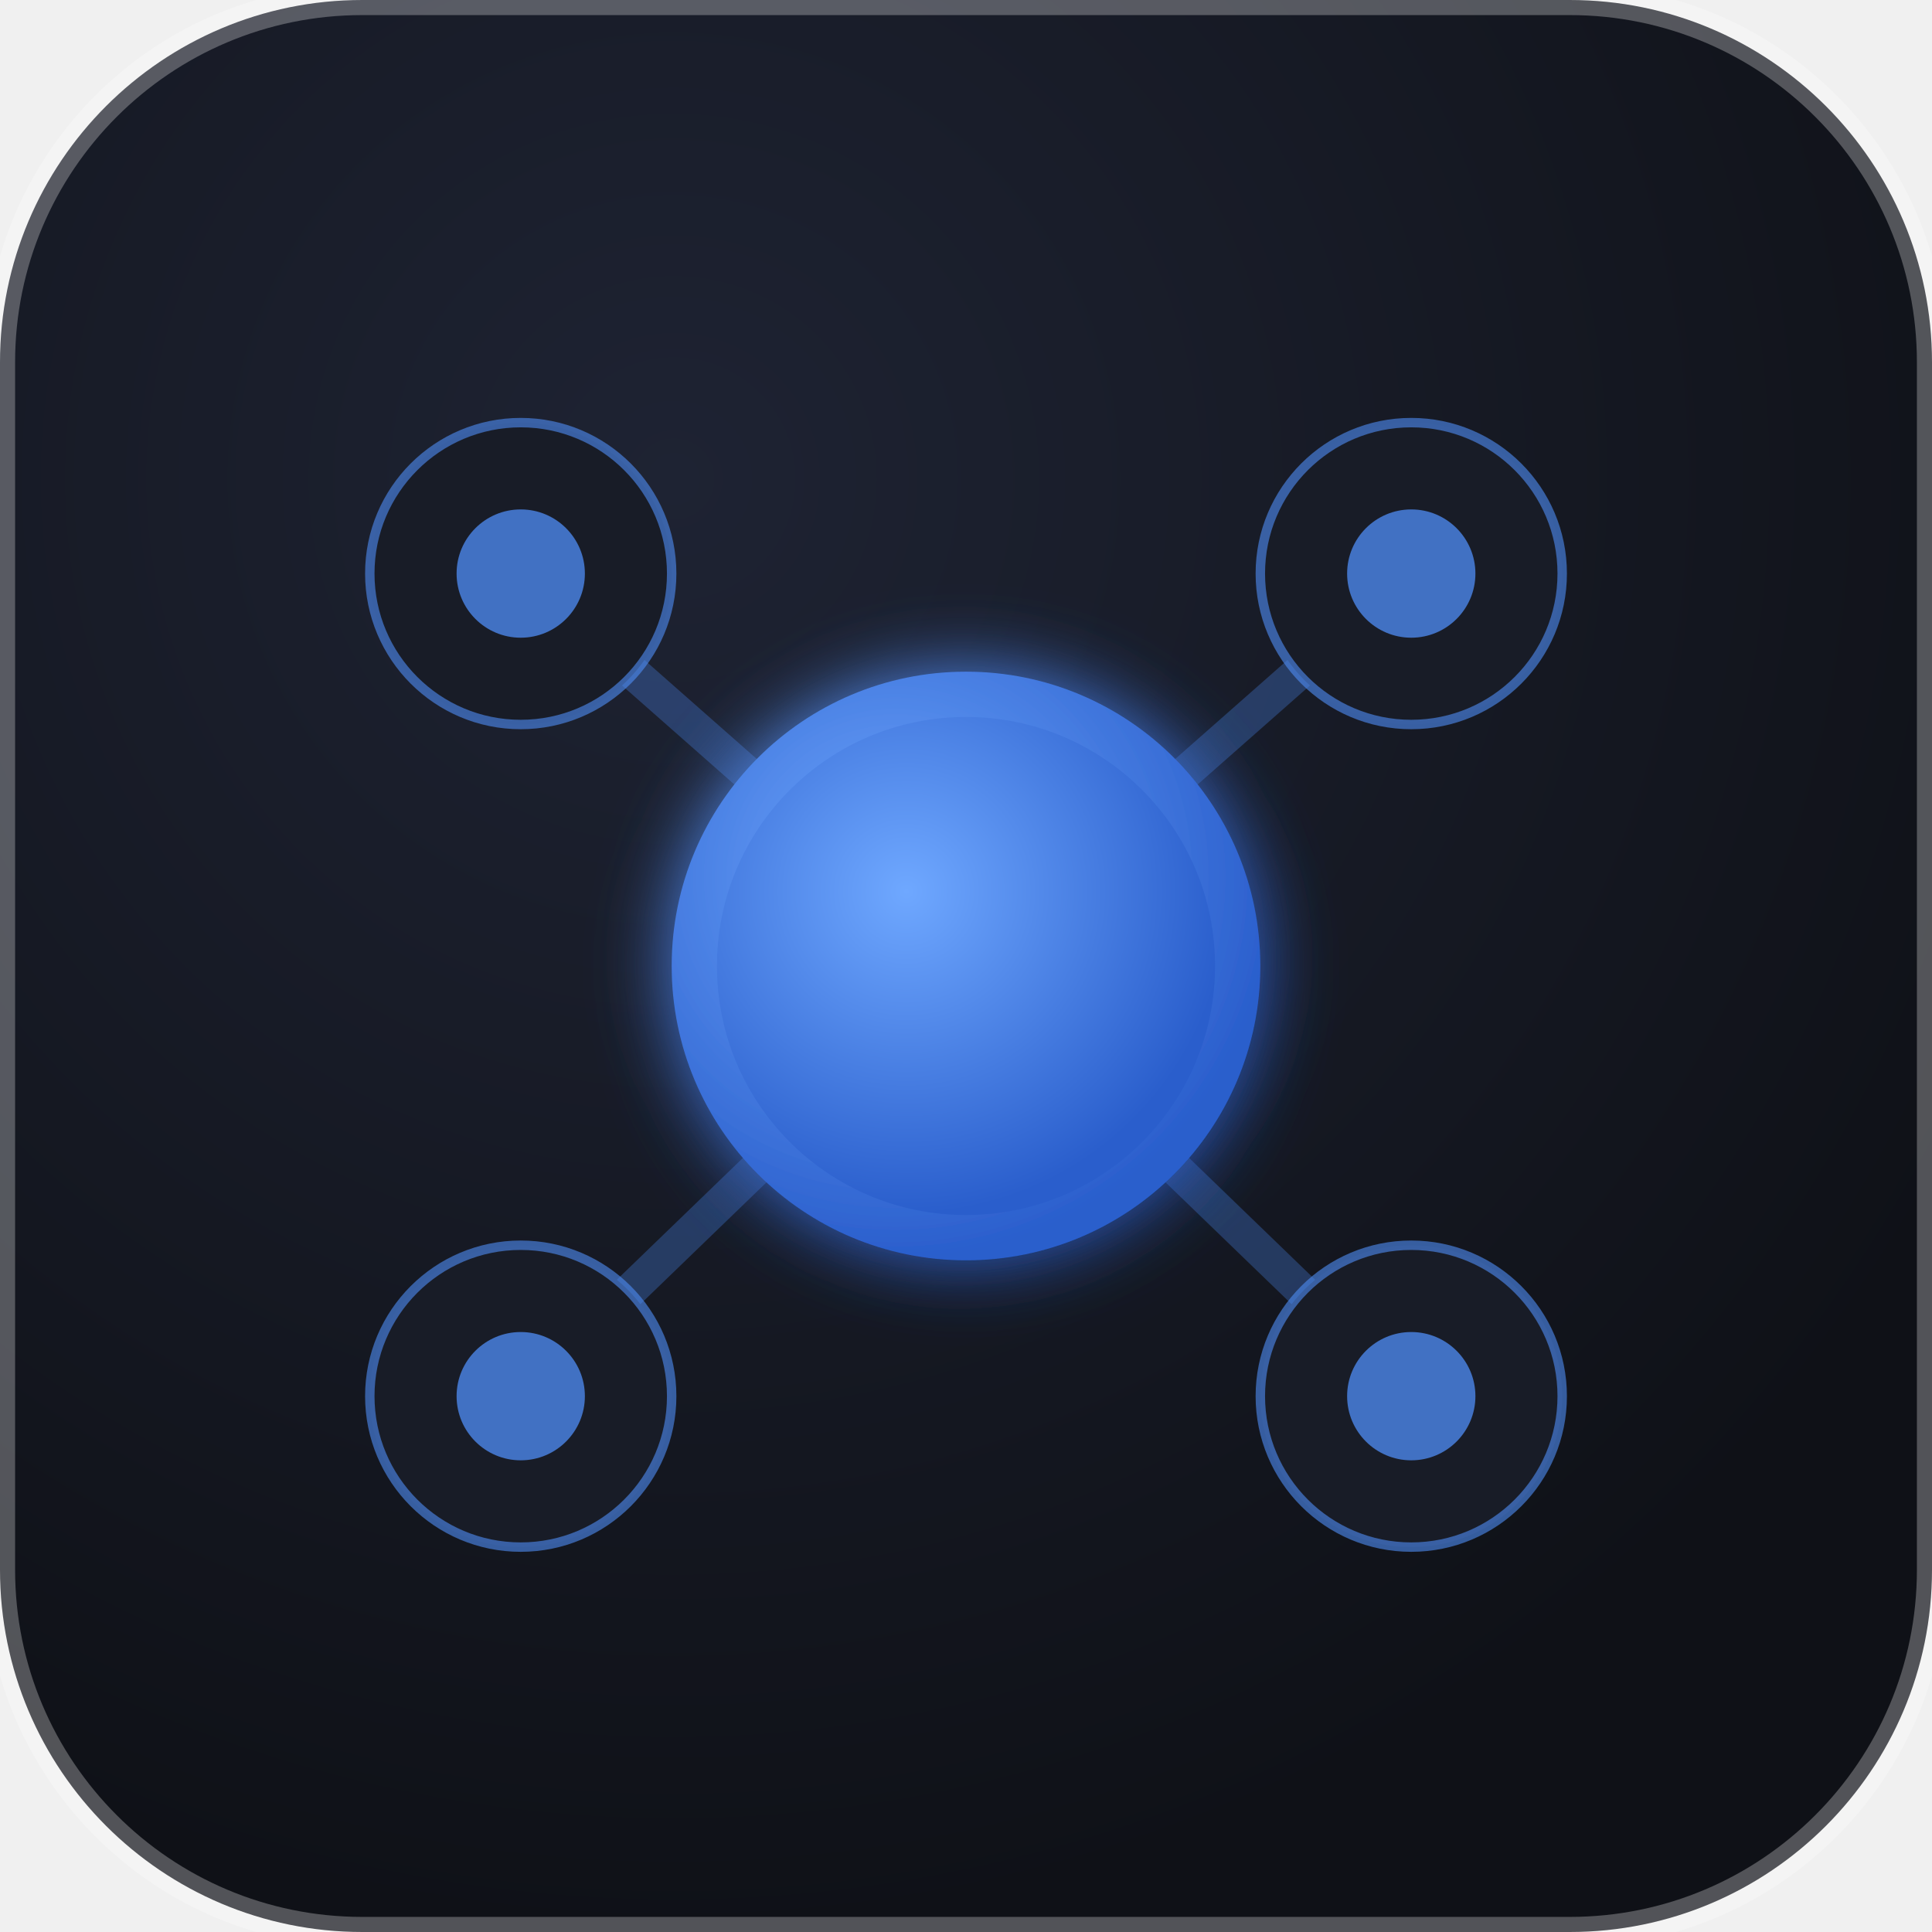
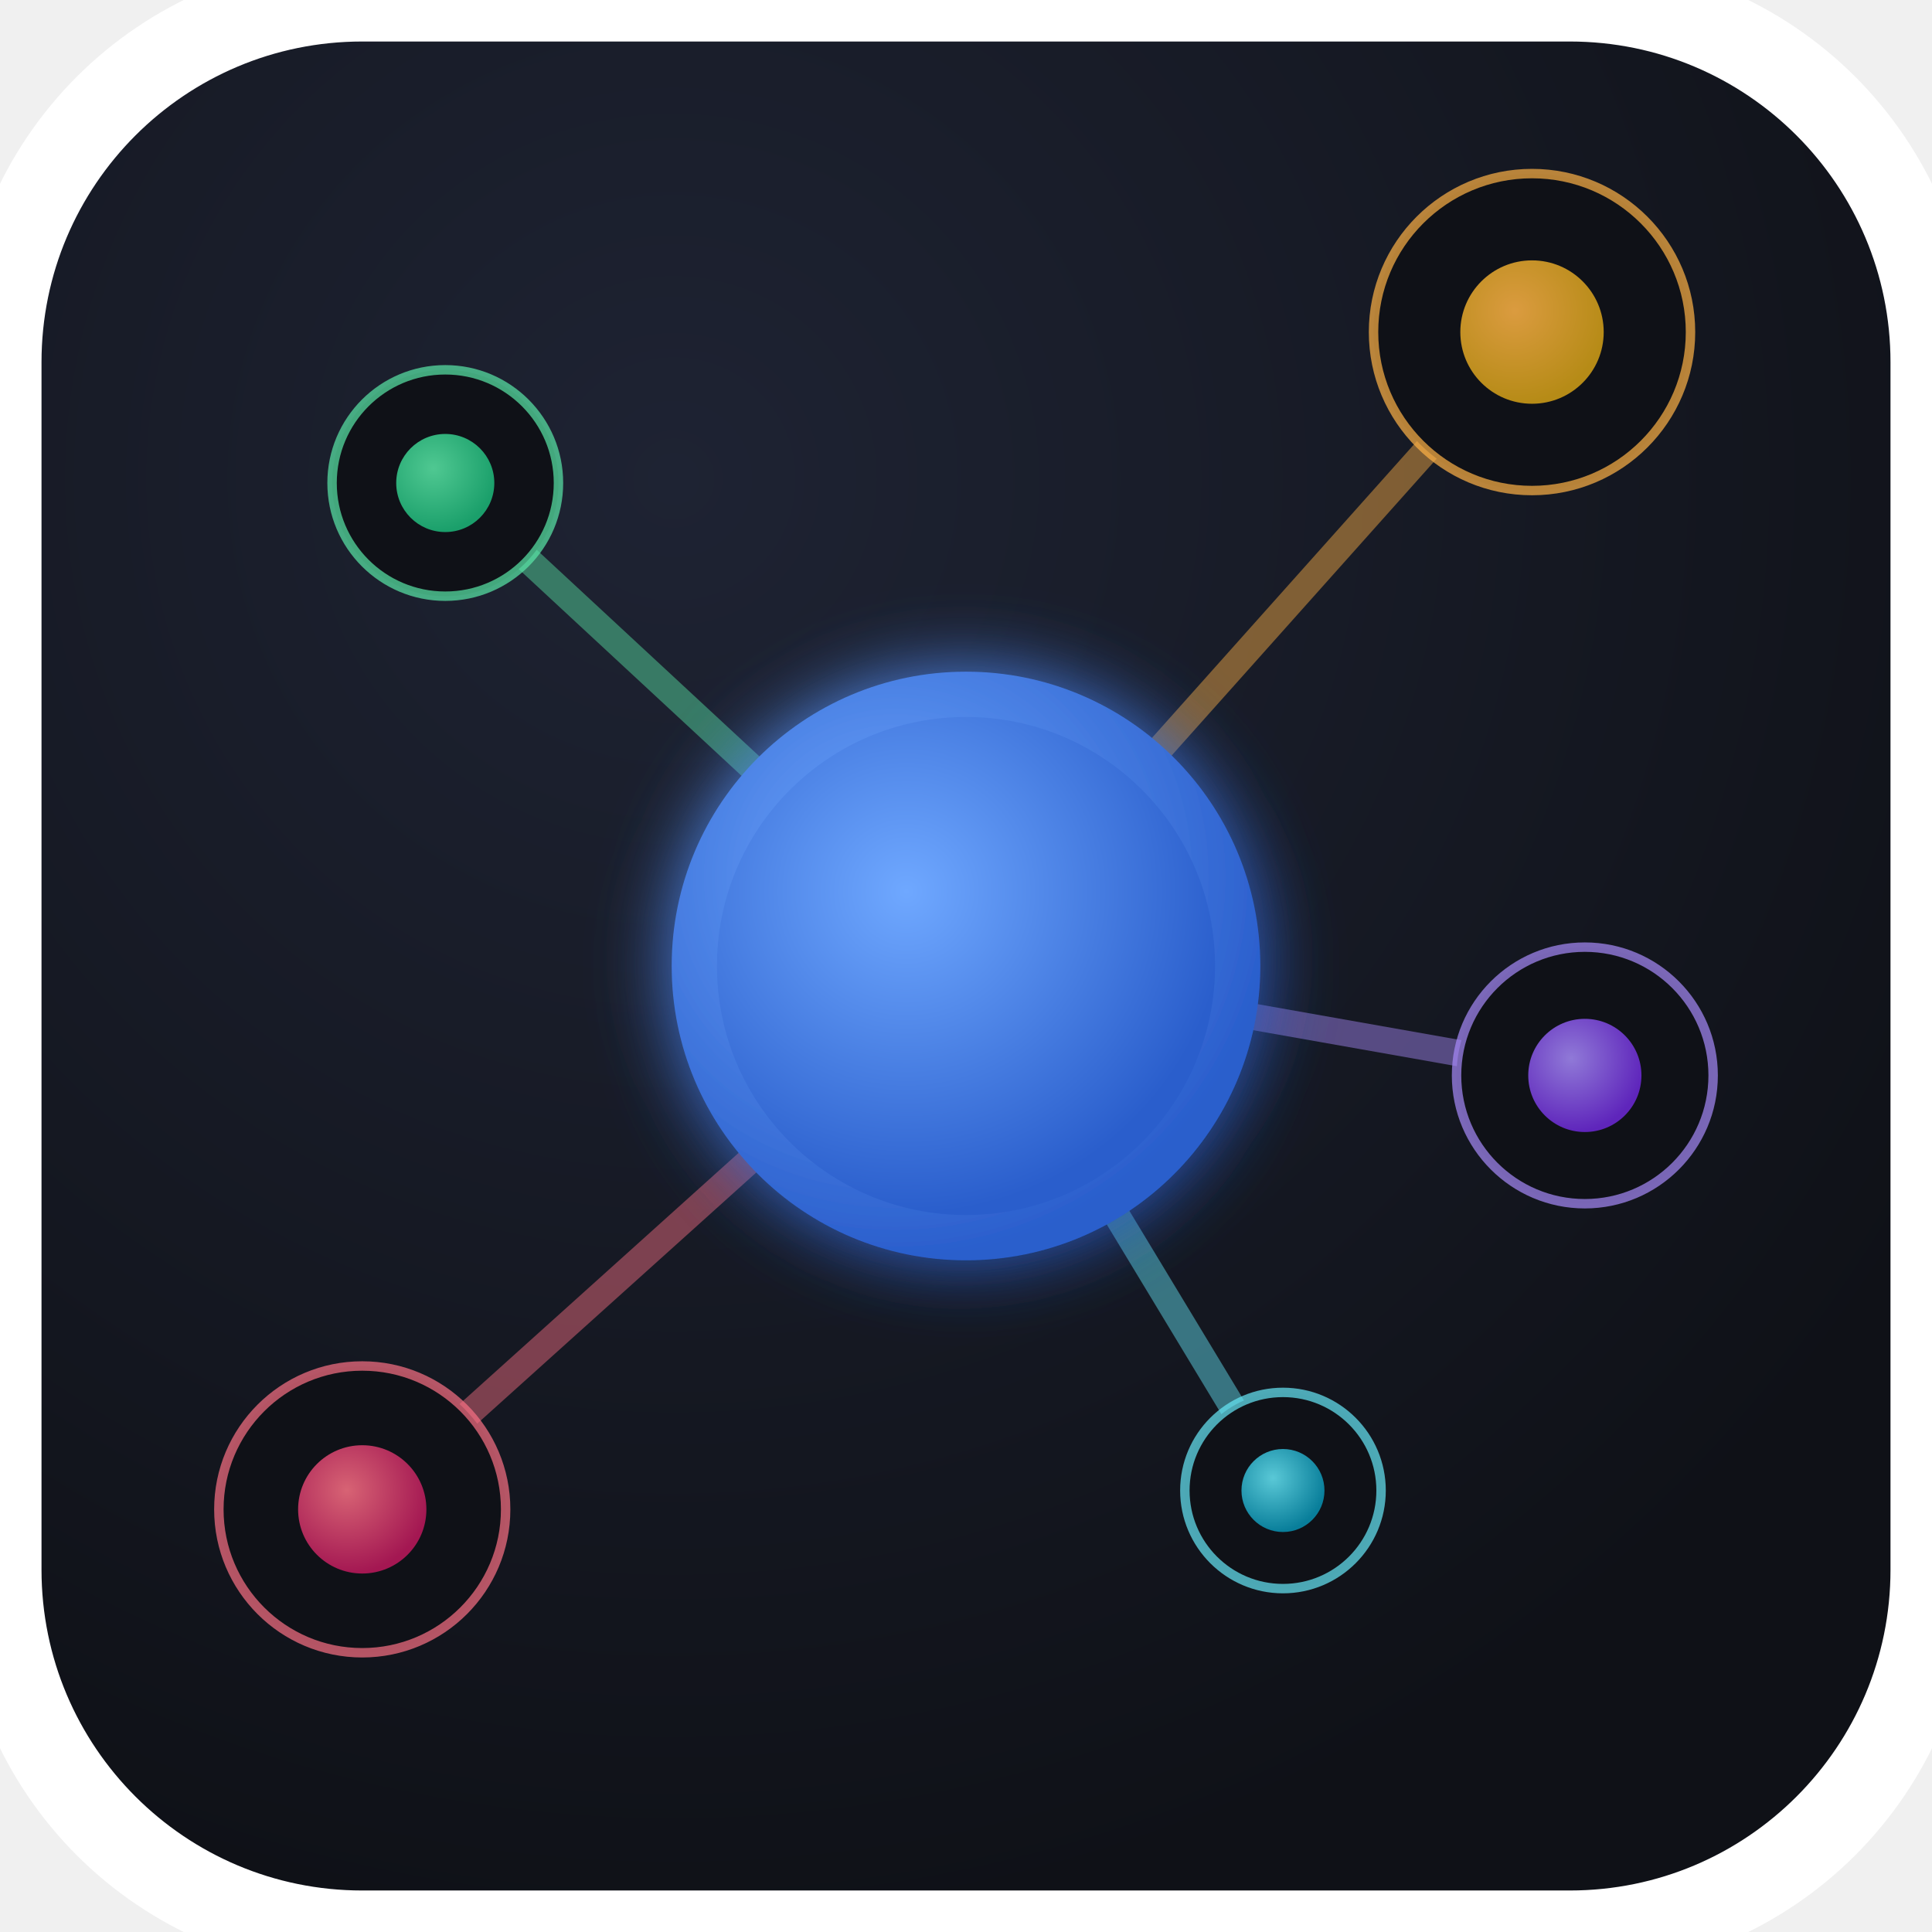
<svg xmlns="http://www.w3.org/2000/svg" viewBox="0 0 512 512">
  <defs>
    <radialGradient id="bg" cx="35%" cy="25%" r="75%">
      <stop offset="0%" stop-color="#1e2333" />
      <stop offset="100%" stop-color="#0f1117" />
    </radialGradient>
    <radialGradient id="center" cx="38%" cy="35%" r="65%">
      <stop offset="0%" stop-color="#6fa8ff" />
      <stop offset="100%" stop-color="#2a5ecc" />
    </radialGradient>
+     <radialGradient id="sat1" cx="38%" cy="35%" r="65%">
+       <stop offset="0%" stop-color="#5be8a8" />
+       <stop offset="100%" stop-color="#1db87a" />
+     </radialGradient>
+     <radialGradient id="sat2" cx="38%" cy="35%" r="65%">
+       <stop offset="0%" stop-color="#ffb347" />
+       <stop offset="100%" stop-color="#d4a017" />
+     </radialGradient>
+     <radialGradient id="sat3" cx="38%" cy="35%" r="65%">
+       <stop offset="0%" stop-color="#a78bfa" />
+       <stop offset="100%" stop-color="#6d28d9" />
+     </radialGradient>
+     <radialGradient id="sat4" cx="38%" cy="35%" r="65%">
+       <stop offset="0%" stop-color="#fb7185" />
+       <stop offset="100%" stop-color="#be185d" />
+     </radialGradient>
+     <radialGradient id="sat5" cx="38%" cy="35%" r="65%">
+       <stop offset="0%" stop-color="#67e8f9" />
+       <stop offset="100%" stop-color="#0891b2" />
+     </radialGradient>
    <filter id="glow" x="-40%" y="-40%" width="180%" height="180%">
      <feGaussianBlur stdDeviation="10" result="blur" />
      <feMerge>
        <feMergeNode in="blur" />
        <feMergeNode in="SourceGraphic" />
      </feMerge>
    </filter>
  </defs>
-   <rect width="512" height="512" rx="96" fill="url(#bg)" stroke="rgba(255,255,255,0.28)" stroke-width="8" />
-   <line x1="256" y1="256" x2="138" y2="152" stroke="#4f8ef7" stroke-width="9" stroke-opacity="0.3" stroke-linecap="round" />
-   <line x1="256" y1="256" x2="374" y2="152" stroke="#4f8ef7" stroke-width="9" stroke-opacity="0.3" stroke-linecap="round" />
-   <line x1="256" y1="256" x2="138" y2="370" stroke="#4f8ef7" stroke-width="9" stroke-opacity="0.3" stroke-linecap="round" />
-   <line x1="256" y1="256" x2="374" y2="370" stroke="#4f8ef7" stroke-width="9" stroke-opacity="0.3" stroke-linecap="round" />
-   <circle cx="138" cy="152" r="40" fill="#181c27" stroke="#4f8ef7" stroke-width="2.5" stroke-opacity="0.6" />
-   <circle cx="374" cy="152" r="40" fill="#181c27" stroke="#4f8ef7" stroke-width="2.5" stroke-opacity="0.6" />
-   <circle cx="138" cy="370" r="40" fill="#181c27" stroke="#4f8ef7" stroke-width="2.5" stroke-opacity="0.6" />
-   <circle cx="374" cy="370" r="40" fill="#181c27" stroke="#4f8ef7" stroke-width="2.5" stroke-opacity="0.6" />
-   <circle cx="138" cy="152" r="17" fill="#4f8ef7" fill-opacity="0.75" />
-   <circle cx="374" cy="152" r="17" fill="#4f8ef7" fill-opacity="0.75" />
-   <circle cx="138" cy="370" r="17" fill="#4f8ef7" fill-opacity="0.75" />
-   <circle cx="374" cy="370" r="17" fill="#4f8ef7" fill-opacity="0.75" />
+   <rect width="512" height="512" rx="96" fill="url(#bg)" />
+   <rect width="512" height="512" rx="96" fill="none" stroke="white" stroke-width="22" />
+   <line x1="256" y1="256" x2="118" y2="128" stroke="#5be8a8" stroke-width="7" stroke-opacity="0.45" stroke-linecap="round" />
+   <line x1="256" y1="256" x2="406" y2="88" stroke="#ffb347" stroke-width="7" stroke-opacity="0.45" stroke-linecap="round" />
+   <line x1="256" y1="256" x2="420" y2="285" stroke="#a78bfa" stroke-width="7" stroke-opacity="0.45" stroke-linecap="round" />
+   <line x1="256" y1="256" x2="96" y2="400" stroke="#fb7185" stroke-width="7" stroke-opacity="0.45" stroke-linecap="round" />
+   <line x1="256" y1="256" x2="340" y2="395" stroke="#67e8f9" stroke-width="7" stroke-opacity="0.45" stroke-linecap="round" />
+   <circle cx="118" cy="128" r="30" fill="#0f1117" stroke="#5be8a8" stroke-width="2.5" stroke-opacity="0.7" />
+   <circle cx="118" cy="128" r="13" fill="url(#sat1)" fill-opacity="0.85" />
+   <circle cx="406" cy="88" r="42" fill="#0f1117" stroke="#ffb347" stroke-width="2.5" stroke-opacity="0.7" />
+   <circle cx="406" cy="88" r="19" fill="url(#sat2)" fill-opacity="0.85" />
+   <circle cx="420" cy="285" r="34" fill="#0f1117" stroke="#a78bfa" stroke-width="2.5" stroke-opacity="0.7" />
+   <circle cx="420" cy="285" r="15" fill="url(#sat3)" fill-opacity="0.85" />
+   <circle cx="96" cy="400" r="38" fill="#0f1117" stroke="#fb7185" stroke-width="2.5" stroke-opacity="0.7" />
+   <circle cx="96" cy="400" r="17" fill="url(#sat4)" fill-opacity="0.85" />
+   <circle cx="340" cy="395" r="26" fill="#0f1117" stroke="#67e8f9" stroke-width="2.5" stroke-opacity="0.7" />
+   <circle cx="340" cy="395" r="11" fill="url(#sat5)" fill-opacity="0.85" />
  <circle cx="256" cy="256" r="78" fill="url(#center)" filter="url(#glow)" />
  <circle cx="256" cy="256" r="66" fill="url(#center)" />
</svg>
